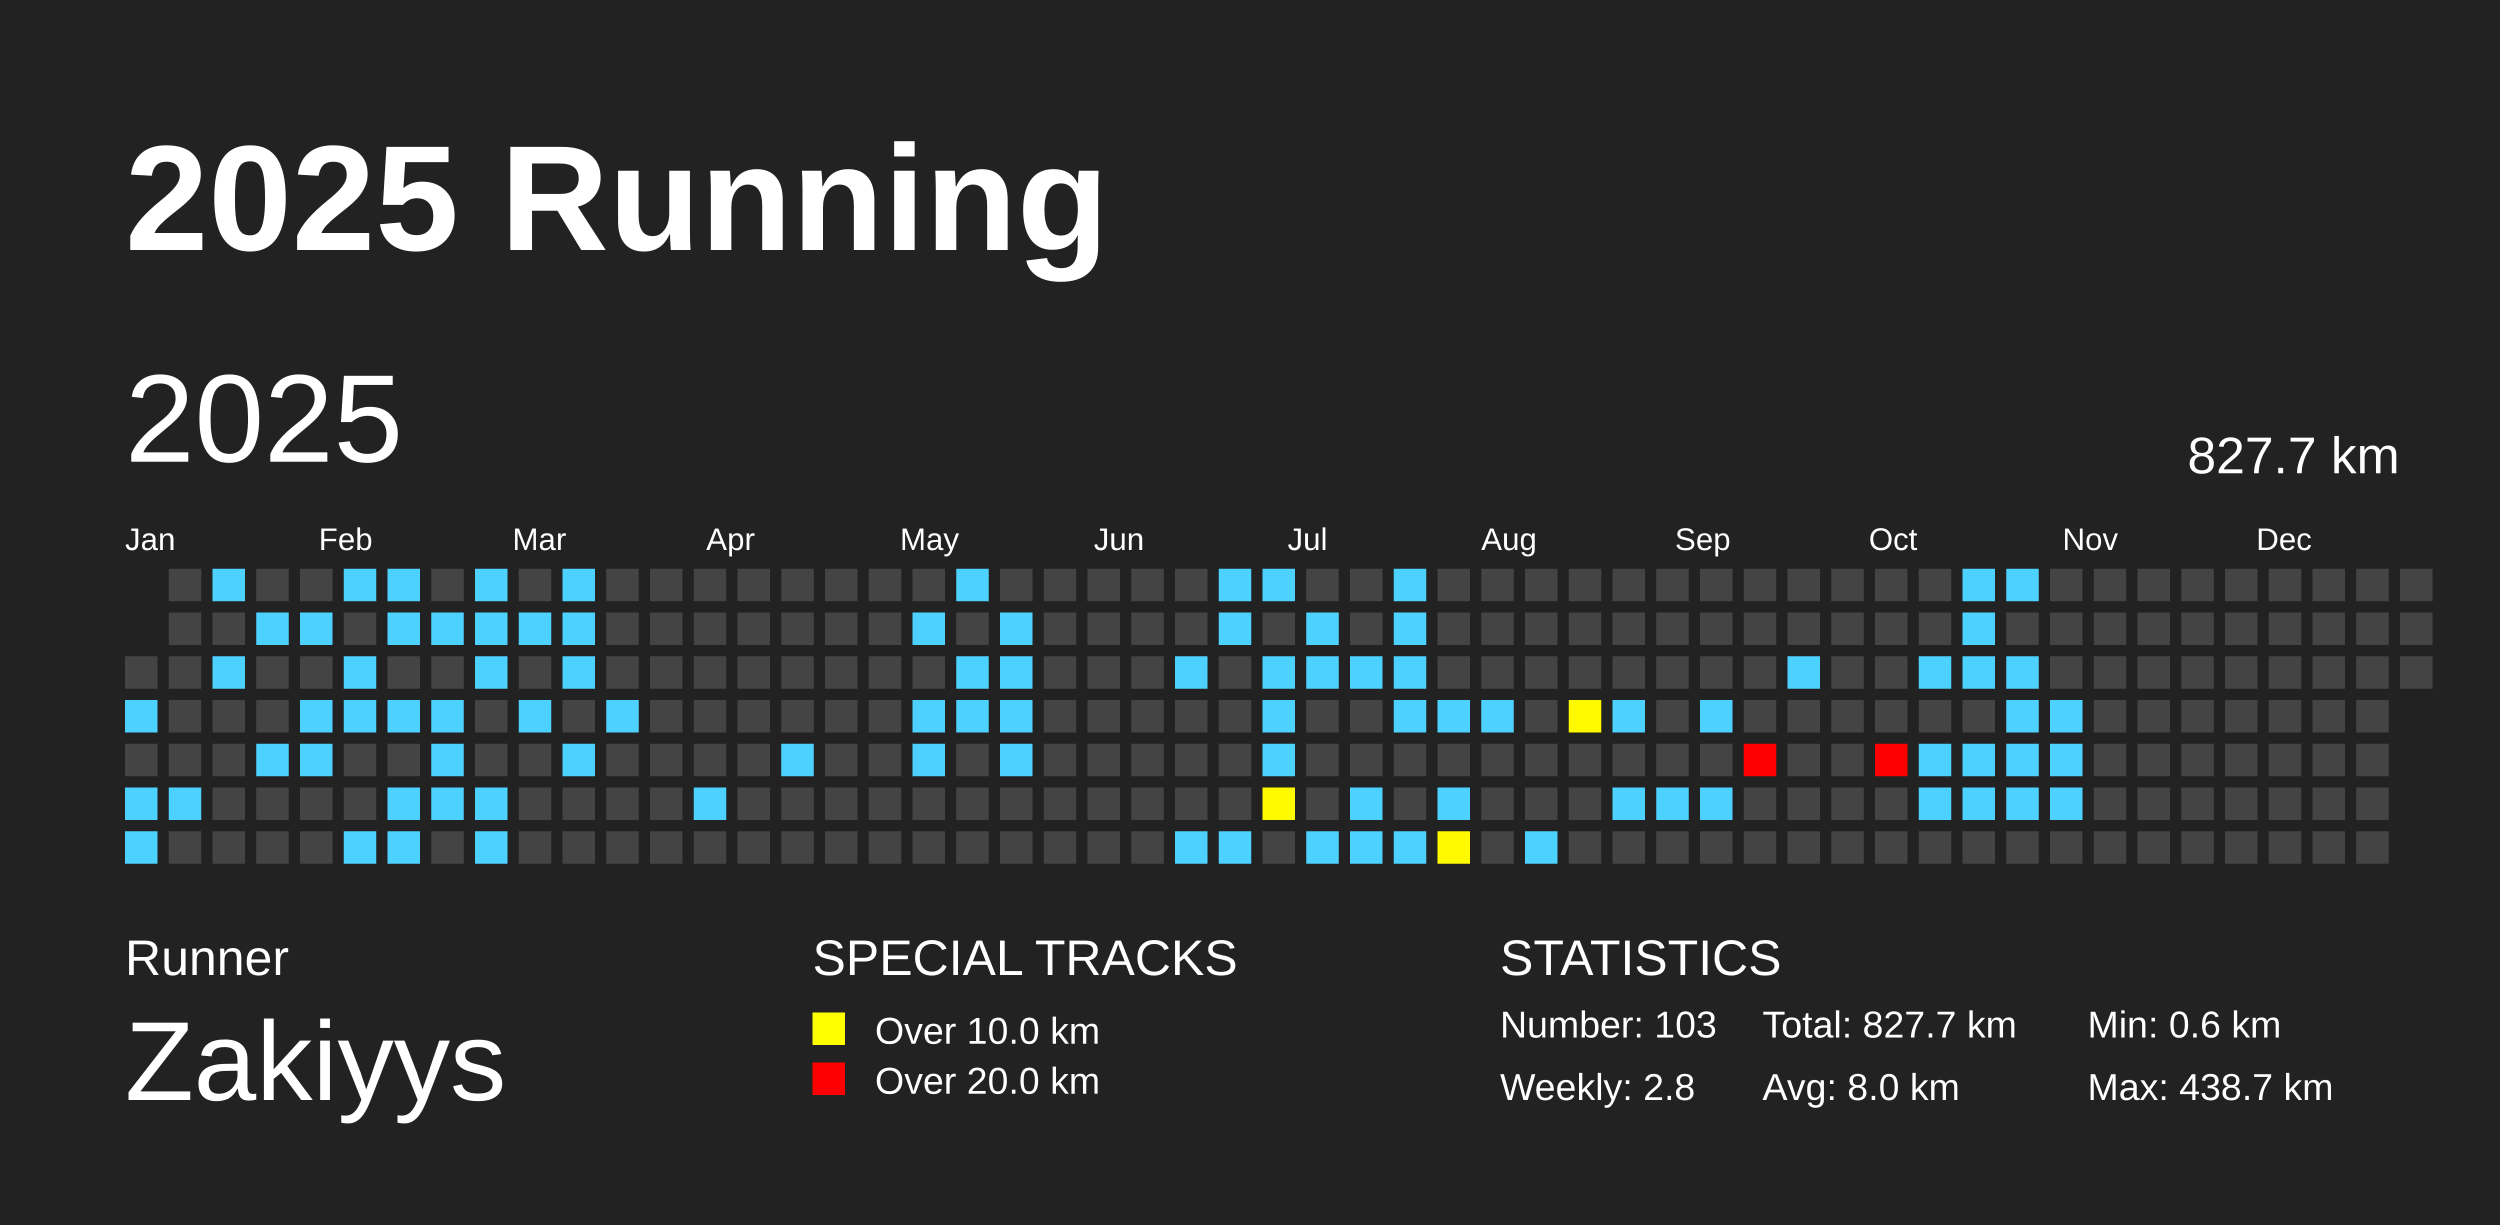
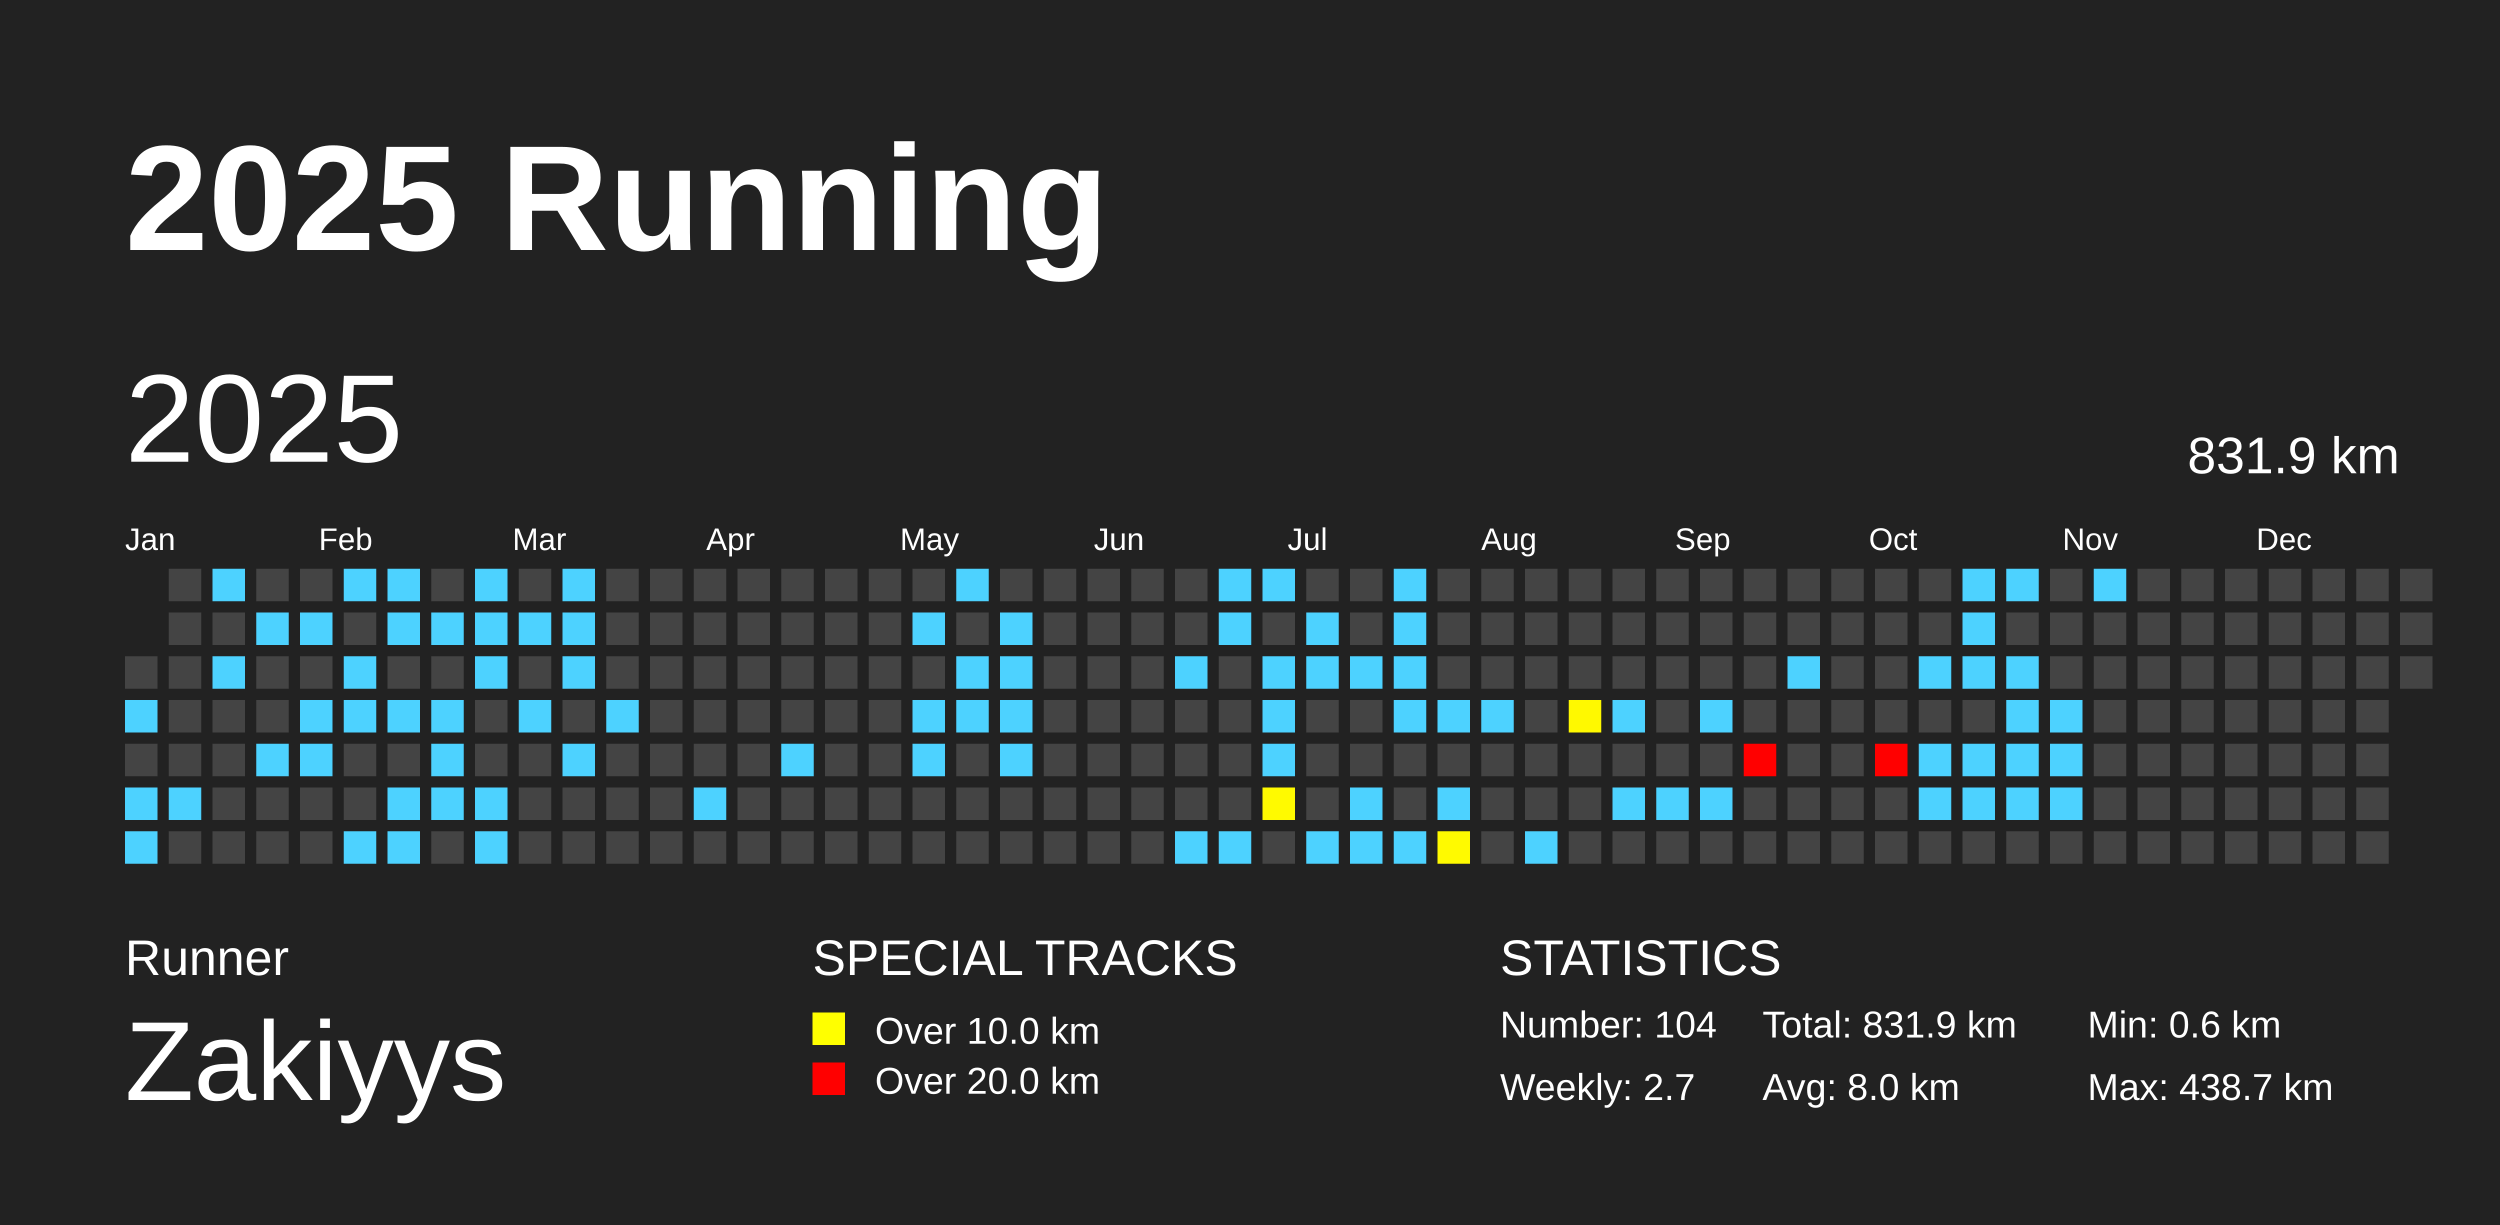
<svg xmlns="http://www.w3.org/2000/svg" baseProfile="full" height="98mm" version="1.1" viewBox="0,0,200,98" width="200mm">
  <defs />
  <rect fill="#222222" height="98" width="200" x="0" y="0" />
  <text fill="#FFFFFF" style="font-size:12px; font-family:Arial; font-weight:bold;" x="10" y="20">2025 Running</text>
  <text fill="#FFFFFF" style="font-size:4px; font-family:Arial" x="10" y="78">Runner</text>
  <text fill="#FFFFFF" style="font-size:9px; font-family:Arial" x="10" y="88">Zakiyys</text>
  <text fill="#FFFFFF" style="font-size:4px; font-family:Arial" x="65" y="78">SPECIAL TRACKS</text>
  <rect fill="yellow" height="2.6" width="2.6" x="65" y="81" />
  <text fill="#FFFFFF" style="font-size:3px; font-family:Arial" x="70" y="83.5">Over 10.0 km</text>
  <rect fill="red" height="2.6" width="2.6" x="65" y="85" />
  <text fill="#FFFFFF" style="font-size:3px; font-family:Arial" x="70" y="87.5">Over 20.0 km</text>
  <text fill="#FFFFFF" style="font-size:4px; font-family:Arial" x="120" y="78">STATISTICS</text>
-   <text fill="#FFFFFF" style="font-size:3px; font-family:Arial" x="120" y="83">Number: 103</text>
-   <text fill="#FFFFFF" style="font-size:3px; font-family:Arial" x="120" y="88">Weekly: 2.8</text>
-   <text fill="#FFFFFF" style="font-size:3px; font-family:Arial" x="141" y="83">Total: 827.7 km</text>
+   <text fill="#FFFFFF" style="font-size:3px; font-family:Arial" x="120" y="83">Number: 104</text>
+   <text fill="#FFFFFF" style="font-size:3px; font-family:Arial" x="120" y="88">Weekly: 2.7</text>
+   <text fill="#FFFFFF" style="font-size:3px; font-family:Arial" x="141" y="83">Total: 831.9 km</text>
  <text fill="#FFFFFF" style="font-size:3px; font-family:Arial" x="141" y="88">Avg: 8.0 km</text>
  <text fill="#FFFFFF" style="font-size:3px; font-family:Arial" x="167" y="83">Min: 0.6 km</text>
  <text fill="#FFFFFF" style="font-size:3px; font-family:Arial" x="167" y="88">Max: 438.7 km</text>
  <text dominant-baseline="hanging" fill="#FFFFFF" style="font-size:10.0px; font-family:Arial;" x="10" y="30">2025</text>
-   <text dominant-baseline="hanging" fill="#FFFFFF" style="font-size:4.125px; font-family:Arial;" x="175" y="35">827.7 km</text>
+   <text dominant-baseline="hanging" fill="#FFFFFF" style="font-size:4.125px; font-family:Arial;" x="175" y="35">831.9 km</text>
  <text fill="#FFFFFF" style="font-size:2.5px; font-family:Arial" x="10.0" y="44">Jan</text>
  <text fill="#FFFFFF" style="font-size:2.5px; font-family:Arial" x="25.5" y="44">Feb</text>
  <text fill="#FFFFFF" style="font-size:2.5px; font-family:Arial" x="41.0" y="44">Mar</text>
  <text fill="#FFFFFF" style="font-size:2.5px; font-family:Arial" x="56.5" y="44">Apr</text>
  <text fill="#FFFFFF" style="font-size:2.5px; font-family:Arial" x="72.0" y="44">May</text>
  <text fill="#FFFFFF" style="font-size:2.5px; font-family:Arial" x="87.5" y="44">Jun</text>
  <text fill="#FFFFFF" style="font-size:2.5px; font-family:Arial" x="103.0" y="44">Jul</text>
  <text fill="#FFFFFF" style="font-size:2.5px; font-family:Arial" x="118.5" y="44">Aug</text>
  <text fill="#FFFFFF" style="font-size:2.5px; font-family:Arial" x="134.0" y="44">Sep</text>
  <text fill="#FFFFFF" style="font-size:2.5px; font-family:Arial" x="149.5" y="44">Oct</text>
  <text fill="#FFFFFF" style="font-size:2.5px; font-family:Arial" x="165.0" y="44">Nov</text>
  <text fill="#FFFFFF" style="font-size:2.5px; font-family:Arial" x="180.5" y="44">Dec</text>
  <rect fill="#444444" height="2.6" width="2.6" x="10.0" y="52.5" />
  <rect fill="#4dd2ff" height="2.6" width="2.6" x="10.0" y="56.0" />
  <rect fill="#444444" height="2.6" width="2.6" x="10.0" y="59.5" />
  <rect fill="#4dd2ff" height="2.6" width="2.6" x="10.0" y="63.0" />
  <rect fill="#4dd2ff" height="2.6" width="2.6" x="10.0" y="66.5" />
  <rect fill="#444444" height="2.6" width="2.6" x="13.5" y="45.5" />
  <rect fill="#444444" height="2.6" width="2.6" x="13.5" y="49.0" />
  <rect fill="#444444" height="2.6" width="2.6" x="13.5" y="52.5" />
  <rect fill="#444444" height="2.6" width="2.6" x="13.5" y="56.0" />
  <rect fill="#444444" height="2.6" width="2.6" x="13.5" y="59.5" />
  <rect fill="#4dd2ff" height="2.6" width="2.6" x="13.5" y="63.0" />
  <rect fill="#444444" height="2.6" width="2.6" x="13.5" y="66.5" />
  <rect fill="#4dd2ff" height="2.6" width="2.6" x="17.0" y="45.5" />
  <rect fill="#444444" height="2.6" width="2.6" x="17.0" y="49.0" />
  <rect fill="#4dd2ff" height="2.6" width="2.6" x="17.0" y="52.5" />
  <rect fill="#444444" height="2.6" width="2.6" x="17.0" y="56.0" />
  <rect fill="#444444" height="2.6" width="2.6" x="17.0" y="59.5" />
  <rect fill="#444444" height="2.6" width="2.6" x="17.0" y="63.0" />
  <rect fill="#444444" height="2.6" width="2.6" x="17.0" y="66.5" />
  <rect fill="#444444" height="2.6" width="2.6" x="20.5" y="45.5" />
  <rect fill="#4dd2ff" height="2.6" width="2.6" x="20.5" y="49.0" />
  <rect fill="#444444" height="2.6" width="2.6" x="20.5" y="52.5" />
  <rect fill="#444444" height="2.6" width="2.6" x="20.5" y="56.0" />
  <rect fill="#4dd2ff" height="2.6" width="2.6" x="20.5" y="59.5" />
  <rect fill="#444444" height="2.6" width="2.6" x="20.5" y="63.0" />
  <rect fill="#444444" height="2.6" width="2.6" x="20.5" y="66.5" />
  <rect fill="#444444" height="2.6" width="2.6" x="24.0" y="45.5" />
  <rect fill="#4dd2ff" height="2.6" width="2.6" x="24.0" y="49.0" />
  <rect fill="#444444" height="2.6" width="2.6" x="24.0" y="52.5" />
  <rect fill="#4dd2ff" height="2.6" width="2.6" x="24.0" y="56.0" />
  <rect fill="#4dd2ff" height="2.6" width="2.6" x="24.0" y="59.5" />
  <rect fill="#444444" height="2.6" width="2.6" x="24.0" y="63.0" />
  <rect fill="#444444" height="2.6" width="2.6" x="24.0" y="66.5" />
  <rect fill="#4dd2ff" height="2.6" width="2.6" x="27.5" y="45.5" />
  <rect fill="#444444" height="2.6" width="2.6" x="27.5" y="49.0" />
  <rect fill="#4dd2ff" height="2.6" width="2.6" x="27.5" y="52.5" />
  <rect fill="#4dd2ff" height="2.6" width="2.6" x="27.5" y="56.0" />
  <rect fill="#444444" height="2.6" width="2.6" x="27.5" y="59.5" />
  <rect fill="#444444" height="2.6" width="2.6" x="27.5" y="63.0" />
  <rect fill="#4dd2ff" height="2.6" width="2.6" x="27.5" y="66.5" />
  <rect fill="#4dd2ff" height="2.6" width="2.6" x="31.0" y="45.5" />
  <rect fill="#4dd2ff" height="2.6" width="2.6" x="31.0" y="49.0" />
  <rect fill="#444444" height="2.6" width="2.6" x="31.0" y="52.5" />
  <rect fill="#4dd2ff" height="2.6" width="2.6" x="31.0" y="56.0" />
  <rect fill="#444444" height="2.6" width="2.6" x="31.0" y="59.5" />
  <rect fill="#4dd2ff" height="2.6" width="2.6" x="31.0" y="63.0" />
  <rect fill="#4dd2ff" height="2.6" width="2.6" x="31.0" y="66.5" />
  <rect fill="#444444" height="2.6" width="2.6" x="34.5" y="45.5" />
  <rect fill="#4dd2ff" height="2.6" width="2.6" x="34.5" y="49.0" />
  <rect fill="#444444" height="2.6" width="2.6" x="34.5" y="52.5" />
  <rect fill="#4dd2ff" height="2.6" width="2.6" x="34.5" y="56.0" />
  <rect fill="#4dd2ff" height="2.6" width="2.6" x="34.5" y="59.5" />
  <rect fill="#4dd2ff" height="2.6" width="2.6" x="34.5" y="63.0" />
  <rect fill="#444444" height="2.6" width="2.6" x="34.5" y="66.5" />
  <rect fill="#4dd2ff" height="2.6" width="2.6" x="38.0" y="45.5" />
  <rect fill="#4dd2ff" height="2.6" width="2.6" x="38.0" y="49.0" />
  <rect fill="#4dd2ff" height="2.6" width="2.6" x="38.0" y="52.5" />
  <rect fill="#444444" height="2.6" width="2.6" x="38.0" y="56.0" />
  <rect fill="#444444" height="2.6" width="2.6" x="38.0" y="59.5" />
  <rect fill="#4dd2ff" height="2.6" width="2.6" x="38.0" y="63.0" />
  <rect fill="#4dd2ff" height="2.6" width="2.6" x="38.0" y="66.5" />
  <rect fill="#444444" height="2.6" width="2.6" x="41.5" y="45.5" />
  <rect fill="#4dd2ff" height="2.6" width="2.6" x="41.5" y="49.0" />
  <rect fill="#444444" height="2.6" width="2.6" x="41.5" y="52.5" />
  <rect fill="#4dd2ff" height="2.6" width="2.6" x="41.5" y="56.0" />
  <rect fill="#444444" height="2.6" width="2.6" x="41.5" y="59.5" />
  <rect fill="#444444" height="2.6" width="2.6" x="41.5" y="63.0" />
  <rect fill="#444444" height="2.6" width="2.6" x="41.5" y="66.5" />
  <rect fill="#4dd2ff" height="2.6" width="2.6" x="45.0" y="45.5" />
  <rect fill="#4dd2ff" height="2.6" width="2.6" x="45.0" y="49.0" />
  <rect fill="#4dd2ff" height="2.6" width="2.6" x="45.0" y="52.5" />
  <rect fill="#444444" height="2.6" width="2.6" x="45.0" y="56.0" />
  <rect fill="#4dd2ff" height="2.6" width="2.6" x="45.0" y="59.5" />
  <rect fill="#444444" height="2.6" width="2.6" x="45.0" y="63.0" />
  <rect fill="#444444" height="2.6" width="2.6" x="45.0" y="66.5" />
  <rect fill="#444444" height="2.6" width="2.6" x="48.5" y="45.5" />
  <rect fill="#444444" height="2.6" width="2.6" x="48.5" y="49.0" />
  <rect fill="#444444" height="2.6" width="2.6" x="48.5" y="52.5" />
  <rect fill="#4dd2ff" height="2.6" width="2.6" x="48.5" y="56.0" />
  <rect fill="#444444" height="2.6" width="2.6" x="48.5" y="59.5" />
  <rect fill="#444444" height="2.6" width="2.6" x="48.5" y="63.0" />
  <rect fill="#444444" height="2.6" width="2.6" x="48.5" y="66.5" />
  <rect fill="#444444" height="2.6" width="2.6" x="52.0" y="45.5" />
  <rect fill="#444444" height="2.6" width="2.6" x="52.0" y="49.0" />
  <rect fill="#444444" height="2.6" width="2.6" x="52.0" y="52.5" />
  <rect fill="#444444" height="2.6" width="2.6" x="52.0" y="56.0" />
  <rect fill="#444444" height="2.6" width="2.6" x="52.0" y="59.5" />
  <rect fill="#444444" height="2.6" width="2.6" x="52.0" y="63.0" />
  <rect fill="#444444" height="2.6" width="2.6" x="52.0" y="66.5" />
  <rect fill="#444444" height="2.6" width="2.6" x="55.5" y="45.5" />
  <rect fill="#444444" height="2.6" width="2.6" x="55.5" y="49.0" />
  <rect fill="#444444" height="2.6" width="2.6" x="55.5" y="52.5" />
  <rect fill="#444444" height="2.6" width="2.6" x="55.5" y="56.0" />
  <rect fill="#444444" height="2.6" width="2.6" x="55.5" y="59.5" />
  <rect fill="#4dd2ff" height="2.6" width="2.6" x="55.5" y="63.0" />
  <rect fill="#444444" height="2.6" width="2.6" x="55.5" y="66.5" />
  <rect fill="#444444" height="2.6" width="2.6" x="59.0" y="45.5" />
  <rect fill="#444444" height="2.6" width="2.6" x="59.0" y="49.0" />
  <rect fill="#444444" height="2.6" width="2.6" x="59.0" y="52.5" />
  <rect fill="#444444" height="2.6" width="2.6" x="59.0" y="56.0" />
  <rect fill="#444444" height="2.6" width="2.6" x="59.0" y="59.5" />
  <rect fill="#444444" height="2.6" width="2.6" x="59.0" y="63.0" />
  <rect fill="#444444" height="2.6" width="2.6" x="59.0" y="66.5" />
  <rect fill="#444444" height="2.6" width="2.6" x="62.5" y="45.5" />
  <rect fill="#444444" height="2.6" width="2.6" x="62.5" y="49.0" />
  <rect fill="#444444" height="2.6" width="2.6" x="62.5" y="52.5" />
  <rect fill="#444444" height="2.6" width="2.6" x="62.5" y="56.0" />
  <rect fill="#4dd2ff" height="2.6" width="2.6" x="62.5" y="59.5" />
  <rect fill="#444444" height="2.6" width="2.6" x="62.5" y="63.0" />
  <rect fill="#444444" height="2.6" width="2.6" x="62.5" y="66.5" />
  <rect fill="#444444" height="2.6" width="2.6" x="66.0" y="45.5" />
  <rect fill="#444444" height="2.6" width="2.6" x="66.0" y="49.0" />
  <rect fill="#444444" height="2.6" width="2.6" x="66.0" y="52.5" />
  <rect fill="#444444" height="2.6" width="2.6" x="66.0" y="56.0" />
  <rect fill="#444444" height="2.6" width="2.6" x="66.0" y="59.5" />
  <rect fill="#444444" height="2.6" width="2.6" x="66.0" y="63.0" />
  <rect fill="#444444" height="2.6" width="2.6" x="66.0" y="66.5" />
  <rect fill="#444444" height="2.6" width="2.6" x="69.5" y="45.5" />
  <rect fill="#444444" height="2.6" width="2.6" x="69.5" y="49.0" />
  <rect fill="#444444" height="2.6" width="2.6" x="69.5" y="52.5" />
  <rect fill="#444444" height="2.6" width="2.6" x="69.5" y="56.0" />
  <rect fill="#444444" height="2.6" width="2.6" x="69.5" y="59.5" />
  <rect fill="#444444" height="2.6" width="2.6" x="69.5" y="63.0" />
  <rect fill="#444444" height="2.6" width="2.6" x="69.5" y="66.5" />
  <rect fill="#444444" height="2.6" width="2.6" x="73.0" y="45.5" />
  <rect fill="#4dd2ff" height="2.6" width="2.6" x="73.0" y="49.0" />
  <rect fill="#444444" height="2.6" width="2.6" x="73.0" y="52.5" />
  <rect fill="#4dd2ff" height="2.6" width="2.6" x="73.0" y="56.0" />
  <rect fill="#4dd2ff" height="2.6" width="2.6" x="73.0" y="59.5" />
  <rect fill="#444444" height="2.6" width="2.6" x="73.0" y="63.0" />
  <rect fill="#444444" height="2.6" width="2.6" x="73.0" y="66.5" />
  <rect fill="#4dd2ff" height="2.6" width="2.6" x="76.5" y="45.5" />
  <rect fill="#444444" height="2.6" width="2.6" x="76.5" y="49.0" />
  <rect fill="#4dd2ff" height="2.6" width="2.6" x="76.5" y="52.5" />
  <rect fill="#4dd2ff" height="2.6" width="2.6" x="76.5" y="56.0" />
  <rect fill="#444444" height="2.6" width="2.6" x="76.5" y="59.5" />
  <rect fill="#444444" height="2.6" width="2.6" x="76.5" y="63.0" />
  <rect fill="#444444" height="2.6" width="2.6" x="76.5" y="66.5" />
  <rect fill="#444444" height="2.6" width="2.6" x="80.0" y="45.5" />
  <rect fill="#4dd2ff" height="2.6" width="2.6" x="80.0" y="49.0" />
  <rect fill="#4dd2ff" height="2.6" width="2.6" x="80.0" y="52.5" />
  <rect fill="#4dd2ff" height="2.6" width="2.6" x="80.0" y="56.0" />
  <rect fill="#4dd2ff" height="2.6" width="2.6" x="80.0" y="59.5" />
  <rect fill="#444444" height="2.6" width="2.6" x="80.0" y="63.0" />
  <rect fill="#444444" height="2.6" width="2.6" x="80.0" y="66.5" />
  <rect fill="#444444" height="2.6" width="2.6" x="83.5" y="45.5" />
  <rect fill="#444444" height="2.6" width="2.6" x="83.5" y="49.0" />
  <rect fill="#444444" height="2.6" width="2.6" x="83.5" y="52.5" />
  <rect fill="#444444" height="2.6" width="2.6" x="83.5" y="56.0" />
  <rect fill="#444444" height="2.6" width="2.6" x="83.5" y="59.5" />
  <rect fill="#444444" height="2.6" width="2.6" x="83.5" y="63.0" />
  <rect fill="#444444" height="2.6" width="2.6" x="83.5" y="66.5" />
  <rect fill="#444444" height="2.6" width="2.6" x="87.0" y="45.5" />
  <rect fill="#444444" height="2.6" width="2.6" x="87.0" y="49.0" />
  <rect fill="#444444" height="2.6" width="2.6" x="87.0" y="52.5" />
  <rect fill="#444444" height="2.6" width="2.6" x="87.0" y="56.0" />
  <rect fill="#444444" height="2.6" width="2.6" x="87.0" y="59.5" />
  <rect fill="#444444" height="2.6" width="2.6" x="87.0" y="63.0" />
  <rect fill="#444444" height="2.6" width="2.6" x="87.0" y="66.5" />
  <rect fill="#444444" height="2.6" width="2.6" x="90.5" y="45.5" />
  <rect fill="#444444" height="2.6" width="2.6" x="90.5" y="49.0" />
  <rect fill="#444444" height="2.6" width="2.6" x="90.5" y="52.5" />
  <rect fill="#444444" height="2.6" width="2.6" x="90.5" y="56.0" />
  <rect fill="#444444" height="2.6" width="2.6" x="90.5" y="59.5" />
  <rect fill="#444444" height="2.6" width="2.6" x="90.5" y="63.0" />
  <rect fill="#444444" height="2.6" width="2.6" x="90.5" y="66.5" />
  <rect fill="#444444" height="2.6" width="2.6" x="94.0" y="45.5" />
  <rect fill="#444444" height="2.6" width="2.6" x="94.0" y="49.0" />
  <rect fill="#4dd2ff" height="2.6" width="2.6" x="94.0" y="52.5" />
  <rect fill="#444444" height="2.6" width="2.6" x="94.0" y="56.0" />
  <rect fill="#444444" height="2.6" width="2.6" x="94.0" y="59.5" />
  <rect fill="#444444" height="2.6" width="2.6" x="94.0" y="63.0" />
  <rect fill="#4dd2ff" height="2.6" width="2.6" x="94.0" y="66.5" />
  <rect fill="#4dd2ff" height="2.6" width="2.6" x="97.5" y="45.5" />
  <rect fill="#4dd2ff" height="2.6" width="2.6" x="97.5" y="49.0" />
  <rect fill="#444444" height="2.6" width="2.6" x="97.5" y="52.5" />
  <rect fill="#444444" height="2.6" width="2.6" x="97.5" y="56.0" />
  <rect fill="#444444" height="2.6" width="2.6" x="97.5" y="59.5" />
  <rect fill="#444444" height="2.6" width="2.6" x="97.5" y="63.0" />
  <rect fill="#4dd2ff" height="2.6" width="2.6" x="97.5" y="66.5" />
  <rect fill="#4dd2ff" height="2.6" width="2.6" x="101.0" y="45.5" />
  <rect fill="#444444" height="2.6" width="2.6" x="101.0" y="49.0" />
  <rect fill="#4dd2ff" height="2.6" width="2.6" x="101.0" y="52.5" />
  <rect fill="#4dd2ff" height="2.6" width="2.6" x="101.0" y="56.0" />
  <rect fill="#4dd2ff" height="2.6" width="2.6" x="101.0" y="59.5" />
  <rect fill="#fffa00" height="2.6" width="2.6" x="101.0" y="63.0" />
  <rect fill="#444444" height="2.6" width="2.6" x="101.0" y="66.5" />
  <rect fill="#444444" height="2.6" width="2.6" x="104.5" y="45.5" />
  <rect fill="#4dd2ff" height="2.6" width="2.6" x="104.5" y="49.0" />
  <rect fill="#4dd2ff" height="2.6" width="2.6" x="104.5" y="52.5" />
  <rect fill="#444444" height="2.6" width="2.6" x="104.5" y="56.0" />
  <rect fill="#444444" height="2.6" width="2.6" x="104.5" y="59.5" />
  <rect fill="#444444" height="2.6" width="2.6" x="104.5" y="63.0" />
  <rect fill="#4dd2ff" height="2.6" width="2.6" x="104.5" y="66.5" />
  <rect fill="#444444" height="2.6" width="2.6" x="108.0" y="45.5" />
  <rect fill="#444444" height="2.6" width="2.6" x="108.0" y="49.0" />
  <rect fill="#4dd2ff" height="2.6" width="2.6" x="108.0" y="52.5" />
  <rect fill="#444444" height="2.6" width="2.6" x="108.0" y="56.0" />
  <rect fill="#444444" height="2.6" width="2.6" x="108.0" y="59.5" />
  <rect fill="#4dd2ff" height="2.6" width="2.6" x="108.0" y="63.0" />
  <rect fill="#4dd2ff" height="2.6" width="2.6" x="108.0" y="66.5" />
  <rect fill="#4dd2ff" height="2.6" width="2.6" x="111.5" y="45.5" />
  <rect fill="#4dd2ff" height="2.6" width="2.6" x="111.5" y="49.0" />
  <rect fill="#4dd2ff" height="2.6" width="2.6" x="111.5" y="52.5" />
  <rect fill="#4dd2ff" height="2.6" width="2.6" x="111.5" y="56.0" />
  <rect fill="#444444" height="2.6" width="2.6" x="111.5" y="59.5" />
  <rect fill="#444444" height="2.6" width="2.6" x="111.5" y="63.0" />
  <rect fill="#4dd2ff" height="2.6" width="2.6" x="111.5" y="66.5" />
  <rect fill="#444444" height="2.6" width="2.6" x="115.0" y="45.5" />
  <rect fill="#444444" height="2.6" width="2.6" x="115.0" y="49.0" />
  <rect fill="#444444" height="2.6" width="2.6" x="115.0" y="52.5" />
  <rect fill="#4dd2ff" height="2.6" width="2.6" x="115.0" y="56.0" />
  <rect fill="#444444" height="2.6" width="2.6" x="115.0" y="59.5" />
  <rect fill="#4dd2ff" height="2.6" width="2.6" x="115.0" y="63.0" />
  <rect fill="#fffa00" height="2.6" width="2.6" x="115.0" y="66.5" />
  <rect fill="#444444" height="2.6" width="2.6" x="118.5" y="45.5" />
  <rect fill="#444444" height="2.6" width="2.6" x="118.5" y="49.0" />
  <rect fill="#444444" height="2.6" width="2.6" x="118.5" y="52.5" />
  <rect fill="#4dd2ff" height="2.6" width="2.6" x="118.5" y="56.0" />
  <rect fill="#444444" height="2.6" width="2.6" x="118.5" y="59.5" />
  <rect fill="#444444" height="2.6" width="2.6" x="118.5" y="63.0" />
  <rect fill="#444444" height="2.6" width="2.6" x="118.5" y="66.5" />
  <rect fill="#444444" height="2.6" width="2.6" x="122.0" y="45.5" />
  <rect fill="#444444" height="2.6" width="2.6" x="122.0" y="49.0" />
  <rect fill="#444444" height="2.6" width="2.6" x="122.0" y="52.5" />
  <rect fill="#444444" height="2.6" width="2.6" x="122.0" y="56.0" />
  <rect fill="#444444" height="2.6" width="2.6" x="122.0" y="59.5" />
  <rect fill="#444444" height="2.6" width="2.6" x="122.0" y="63.0" />
  <rect fill="#4dd2ff" height="2.6" width="2.6" x="122.0" y="66.5" />
  <rect fill="#444444" height="2.6" width="2.6" x="125.5" y="45.5" />
  <rect fill="#444444" height="2.6" width="2.6" x="125.5" y="49.0" />
  <rect fill="#444444" height="2.6" width="2.6" x="125.5" y="52.5" />
  <rect fill="#fff900" height="2.6" width="2.6" x="125.5" y="56.0" />
  <rect fill="#444444" height="2.6" width="2.6" x="125.5" y="59.5" />
  <rect fill="#444444" height="2.6" width="2.6" x="125.5" y="63.0" />
  <rect fill="#444444" height="2.6" width="2.6" x="125.5" y="66.5" />
  <rect fill="#444444" height="2.6" width="2.6" x="129.0" y="45.5" />
  <rect fill="#444444" height="2.6" width="2.6" x="129.0" y="49.0" />
  <rect fill="#444444" height="2.6" width="2.6" x="129.0" y="52.5" />
  <rect fill="#4dd2ff" height="2.6" width="2.6" x="129.0" y="56.0" />
  <rect fill="#444444" height="2.6" width="2.6" x="129.0" y="59.5" />
  <rect fill="#4dd2ff" height="2.6" width="2.6" x="129.0" y="63.0" />
  <rect fill="#444444" height="2.6" width="2.6" x="129.0" y="66.5" />
  <rect fill="#444444" height="2.6" width="2.6" x="132.5" y="45.5" />
  <rect fill="#444444" height="2.6" width="2.6" x="132.5" y="49.0" />
  <rect fill="#444444" height="2.6" width="2.6" x="132.5" y="52.5" />
  <rect fill="#444444" height="2.6" width="2.6" x="132.5" y="56.0" />
  <rect fill="#444444" height="2.6" width="2.6" x="132.5" y="59.5" />
  <rect fill="#4dd2ff" height="2.6" width="2.6" x="132.5" y="63.0" />
  <rect fill="#444444" height="2.6" width="2.6" x="132.5" y="66.5" />
  <rect fill="#444444" height="2.6" width="2.6" x="136.0" y="45.5" />
  <rect fill="#444444" height="2.6" width="2.6" x="136.0" y="49.0" />
  <rect fill="#444444" height="2.6" width="2.6" x="136.0" y="52.5" />
  <rect fill="#4dd2ff" height="2.6" width="2.6" x="136.0" y="56.0" />
  <rect fill="#444444" height="2.6" width="2.6" x="136.0" y="59.5" />
  <rect fill="#4dd2ff" height="2.6" width="2.6" x="136.0" y="63.0" />
  <rect fill="#444444" height="2.6" width="2.6" x="136.0" y="66.5" />
  <rect fill="#444444" height="2.6" width="2.6" x="139.5" y="45.5" />
  <rect fill="#444444" height="2.6" width="2.6" x="139.5" y="49.0" />
  <rect fill="#444444" height="2.6" width="2.6" x="139.5" y="52.5" />
  <rect fill="#444444" height="2.6" width="2.6" x="139.5" y="56.0" />
  <rect fill="red" height="2.6" width="2.6" x="139.5" y="59.5" />
  <rect fill="#444444" height="2.6" width="2.6" x="139.5" y="63.0" />
  <rect fill="#444444" height="2.6" width="2.6" x="139.5" y="66.5" />
  <rect fill="#444444" height="2.6" width="2.6" x="143.0" y="45.5" />
  <rect fill="#444444" height="2.6" width="2.6" x="143.0" y="49.0" />
  <rect fill="#4dd2ff" height="2.6" width="2.6" x="143.0" y="52.5" />
  <rect fill="#444444" height="2.6" width="2.6" x="143.0" y="56.0" />
  <rect fill="#444444" height="2.6" width="2.6" x="143.0" y="59.5" />
  <rect fill="#444444" height="2.6" width="2.6" x="143.0" y="63.0" />
  <rect fill="#444444" height="2.6" width="2.6" x="143.0" y="66.5" />
  <rect fill="#444444" height="2.6" width="2.6" x="146.5" y="45.5" />
  <rect fill="#444444" height="2.6" width="2.6" x="146.5" y="49.0" />
  <rect fill="#444444" height="2.6" width="2.6" x="146.5" y="52.5" />
  <rect fill="#444444" height="2.6" width="2.6" x="146.5" y="56.0" />
  <rect fill="#444444" height="2.6" width="2.6" x="146.5" y="59.5" />
  <rect fill="#444444" height="2.6" width="2.6" x="146.5" y="63.0" />
  <rect fill="#444444" height="2.6" width="2.6" x="146.5" y="66.5" />
  <rect fill="#444444" height="2.6" width="2.6" x="150.0" y="45.5" />
  <rect fill="#444444" height="2.6" width="2.6" x="150.0" y="49.0" />
  <rect fill="#444444" height="2.6" width="2.6" x="150.0" y="52.5" />
  <rect fill="#444444" height="2.6" width="2.6" x="150.0" y="56.0" />
  <rect fill="red" height="2.6" width="2.6" x="150.0" y="59.5" />
  <rect fill="#444444" height="2.6" width="2.6" x="150.0" y="63.0" />
  <rect fill="#444444" height="2.6" width="2.6" x="150.0" y="66.5" />
  <rect fill="#444444" height="2.6" width="2.6" x="153.5" y="45.5" />
  <rect fill="#444444" height="2.6" width="2.6" x="153.5" y="49.0" />
  <rect fill="#4dd2ff" height="2.6" width="2.6" x="153.5" y="52.5" />
  <rect fill="#444444" height="2.6" width="2.6" x="153.5" y="56.0" />
  <rect fill="#4dd2ff" height="2.6" width="2.6" x="153.5" y="59.5" />
  <rect fill="#4dd2ff" height="2.6" width="2.6" x="153.5" y="63.0" />
  <rect fill="#444444" height="2.6" width="2.6" x="153.5" y="66.5" />
  <rect fill="#4dd2ff" height="2.6" width="2.6" x="157.0" y="45.5" />
  <rect fill="#4dd2ff" height="2.6" width="2.6" x="157.0" y="49.0" />
  <rect fill="#4dd2ff" height="2.6" width="2.6" x="157.0" y="52.5" />
  <rect fill="#444444" height="2.6" width="2.6" x="157.0" y="56.0" />
  <rect fill="#4dd2ff" height="2.6" width="2.6" x="157.0" y="59.5" />
  <rect fill="#4dd2ff" height="2.6" width="2.6" x="157.0" y="63.0" />
  <rect fill="#444444" height="2.6" width="2.6" x="157.0" y="66.5" />
  <rect fill="#4dd2ff" height="2.6" width="2.6" x="160.5" y="45.5" />
  <rect fill="#444444" height="2.6" width="2.6" x="160.5" y="49.0" />
  <rect fill="#4dd2ff" height="2.6" width="2.6" x="160.5" y="52.5" />
  <rect fill="#4dd2ff" height="2.6" width="2.6" x="160.5" y="56.0" />
  <rect fill="#4dd2ff" height="2.6" width="2.6" x="160.5" y="59.5" />
  <rect fill="#4dd2ff" height="2.6" width="2.6" x="160.5" y="63.0" />
  <rect fill="#444444" height="2.6" width="2.6" x="160.5" y="66.5" />
  <rect fill="#444444" height="2.6" width="2.6" x="164.0" y="45.5" />
  <rect fill="#444444" height="2.6" width="2.6" x="164.0" y="49.0" />
  <rect fill="#444444" height="2.6" width="2.6" x="164.0" y="52.5" />
  <rect fill="#4dd2ff" height="2.6" width="2.6" x="164.0" y="56.0" />
  <rect fill="#4dd2ff" height="2.6" width="2.6" x="164.0" y="59.5" />
  <rect fill="#4dd2ff" height="2.6" width="2.6" x="164.0" y="63.0" />
  <rect fill="#444444" height="2.6" width="2.6" x="164.0" y="66.5" />
-   <rect fill="#444444" height="2.6" width="2.6" x="167.5" y="45.5" />
+   <rect fill="#4dd2ff" height="2.6" width="2.6" x="167.5" y="45.5" />
  <rect fill="#444444" height="2.6" width="2.6" x="167.5" y="49.0" />
  <rect fill="#444444" height="2.6" width="2.6" x="167.5" y="52.5" />
  <rect fill="#444444" height="2.6" width="2.6" x="167.5" y="56.0" />
  <rect fill="#444444" height="2.6" width="2.6" x="167.5" y="59.5" />
  <rect fill="#444444" height="2.6" width="2.6" x="167.5" y="63.0" />
  <rect fill="#444444" height="2.6" width="2.6" x="167.5" y="66.5" />
  <rect fill="#444444" height="2.6" width="2.6" x="171.0" y="45.5" />
  <rect fill="#444444" height="2.6" width="2.6" x="171.0" y="49.0" />
  <rect fill="#444444" height="2.6" width="2.6" x="171.0" y="52.5" />
  <rect fill="#444444" height="2.6" width="2.6" x="171.0" y="56.0" />
  <rect fill="#444444" height="2.6" width="2.6" x="171.0" y="59.5" />
  <rect fill="#444444" height="2.6" width="2.6" x="171.0" y="63.0" />
  <rect fill="#444444" height="2.6" width="2.6" x="171.0" y="66.5" />
  <rect fill="#444444" height="2.6" width="2.6" x="174.5" y="45.5" />
  <rect fill="#444444" height="2.6" width="2.6" x="174.5" y="49.0" />
  <rect fill="#444444" height="2.6" width="2.6" x="174.5" y="52.5" />
  <rect fill="#444444" height="2.6" width="2.6" x="174.5" y="56.0" />
  <rect fill="#444444" height="2.6" width="2.6" x="174.5" y="59.5" />
  <rect fill="#444444" height="2.6" width="2.6" x="174.5" y="63.0" />
  <rect fill="#444444" height="2.6" width="2.6" x="174.5" y="66.5" />
  <rect fill="#444444" height="2.6" width="2.6" x="178.0" y="45.5" />
  <rect fill="#444444" height="2.6" width="2.6" x="178.0" y="49.0" />
  <rect fill="#444444" height="2.6" width="2.6" x="178.0" y="52.5" />
  <rect fill="#444444" height="2.6" width="2.6" x="178.0" y="56.0" />
  <rect fill="#444444" height="2.6" width="2.6" x="178.0" y="59.5" />
  <rect fill="#444444" height="2.6" width="2.6" x="178.0" y="63.0" />
  <rect fill="#444444" height="2.6" width="2.6" x="178.0" y="66.5" />
  <rect fill="#444444" height="2.6" width="2.6" x="181.5" y="45.5" />
  <rect fill="#444444" height="2.6" width="2.6" x="181.5" y="49.0" />
  <rect fill="#444444" height="2.6" width="2.6" x="181.5" y="52.5" />
  <rect fill="#444444" height="2.6" width="2.6" x="181.5" y="56.0" />
  <rect fill="#444444" height="2.6" width="2.6" x="181.5" y="59.5" />
  <rect fill="#444444" height="2.6" width="2.6" x="181.5" y="63.0" />
  <rect fill="#444444" height="2.6" width="2.6" x="181.5" y="66.5" />
  <rect fill="#444444" height="2.6" width="2.6" x="185.0" y="45.5" />
  <rect fill="#444444" height="2.6" width="2.6" x="185.0" y="49.0" />
  <rect fill="#444444" height="2.6" width="2.6" x="185.0" y="52.5" />
  <rect fill="#444444" height="2.6" width="2.6" x="185.0" y="56.0" />
  <rect fill="#444444" height="2.6" width="2.6" x="185.0" y="59.5" />
  <rect fill="#444444" height="2.6" width="2.6" x="185.0" y="63.0" />
  <rect fill="#444444" height="2.6" width="2.6" x="185.0" y="66.5" />
  <rect fill="#444444" height="2.6" width="2.6" x="188.5" y="45.5" />
  <rect fill="#444444" height="2.6" width="2.6" x="188.5" y="49.0" />
  <rect fill="#444444" height="2.6" width="2.6" x="188.5" y="52.5" />
  <rect fill="#444444" height="2.6" width="2.6" x="188.5" y="56.0" />
  <rect fill="#444444" height="2.6" width="2.6" x="188.5" y="59.5" />
  <rect fill="#444444" height="2.6" width="2.6" x="188.5" y="63.0" />
  <rect fill="#444444" height="2.6" width="2.6" x="188.5" y="66.5" />
  <rect fill="#444444" height="2.6" width="2.6" x="192.0" y="45.5" />
  <rect fill="#444444" height="2.6" width="2.6" x="192.0" y="49.0" />
  <rect fill="#444444" height="2.6" width="2.6" x="192.0" y="52.5" />
</svg>
